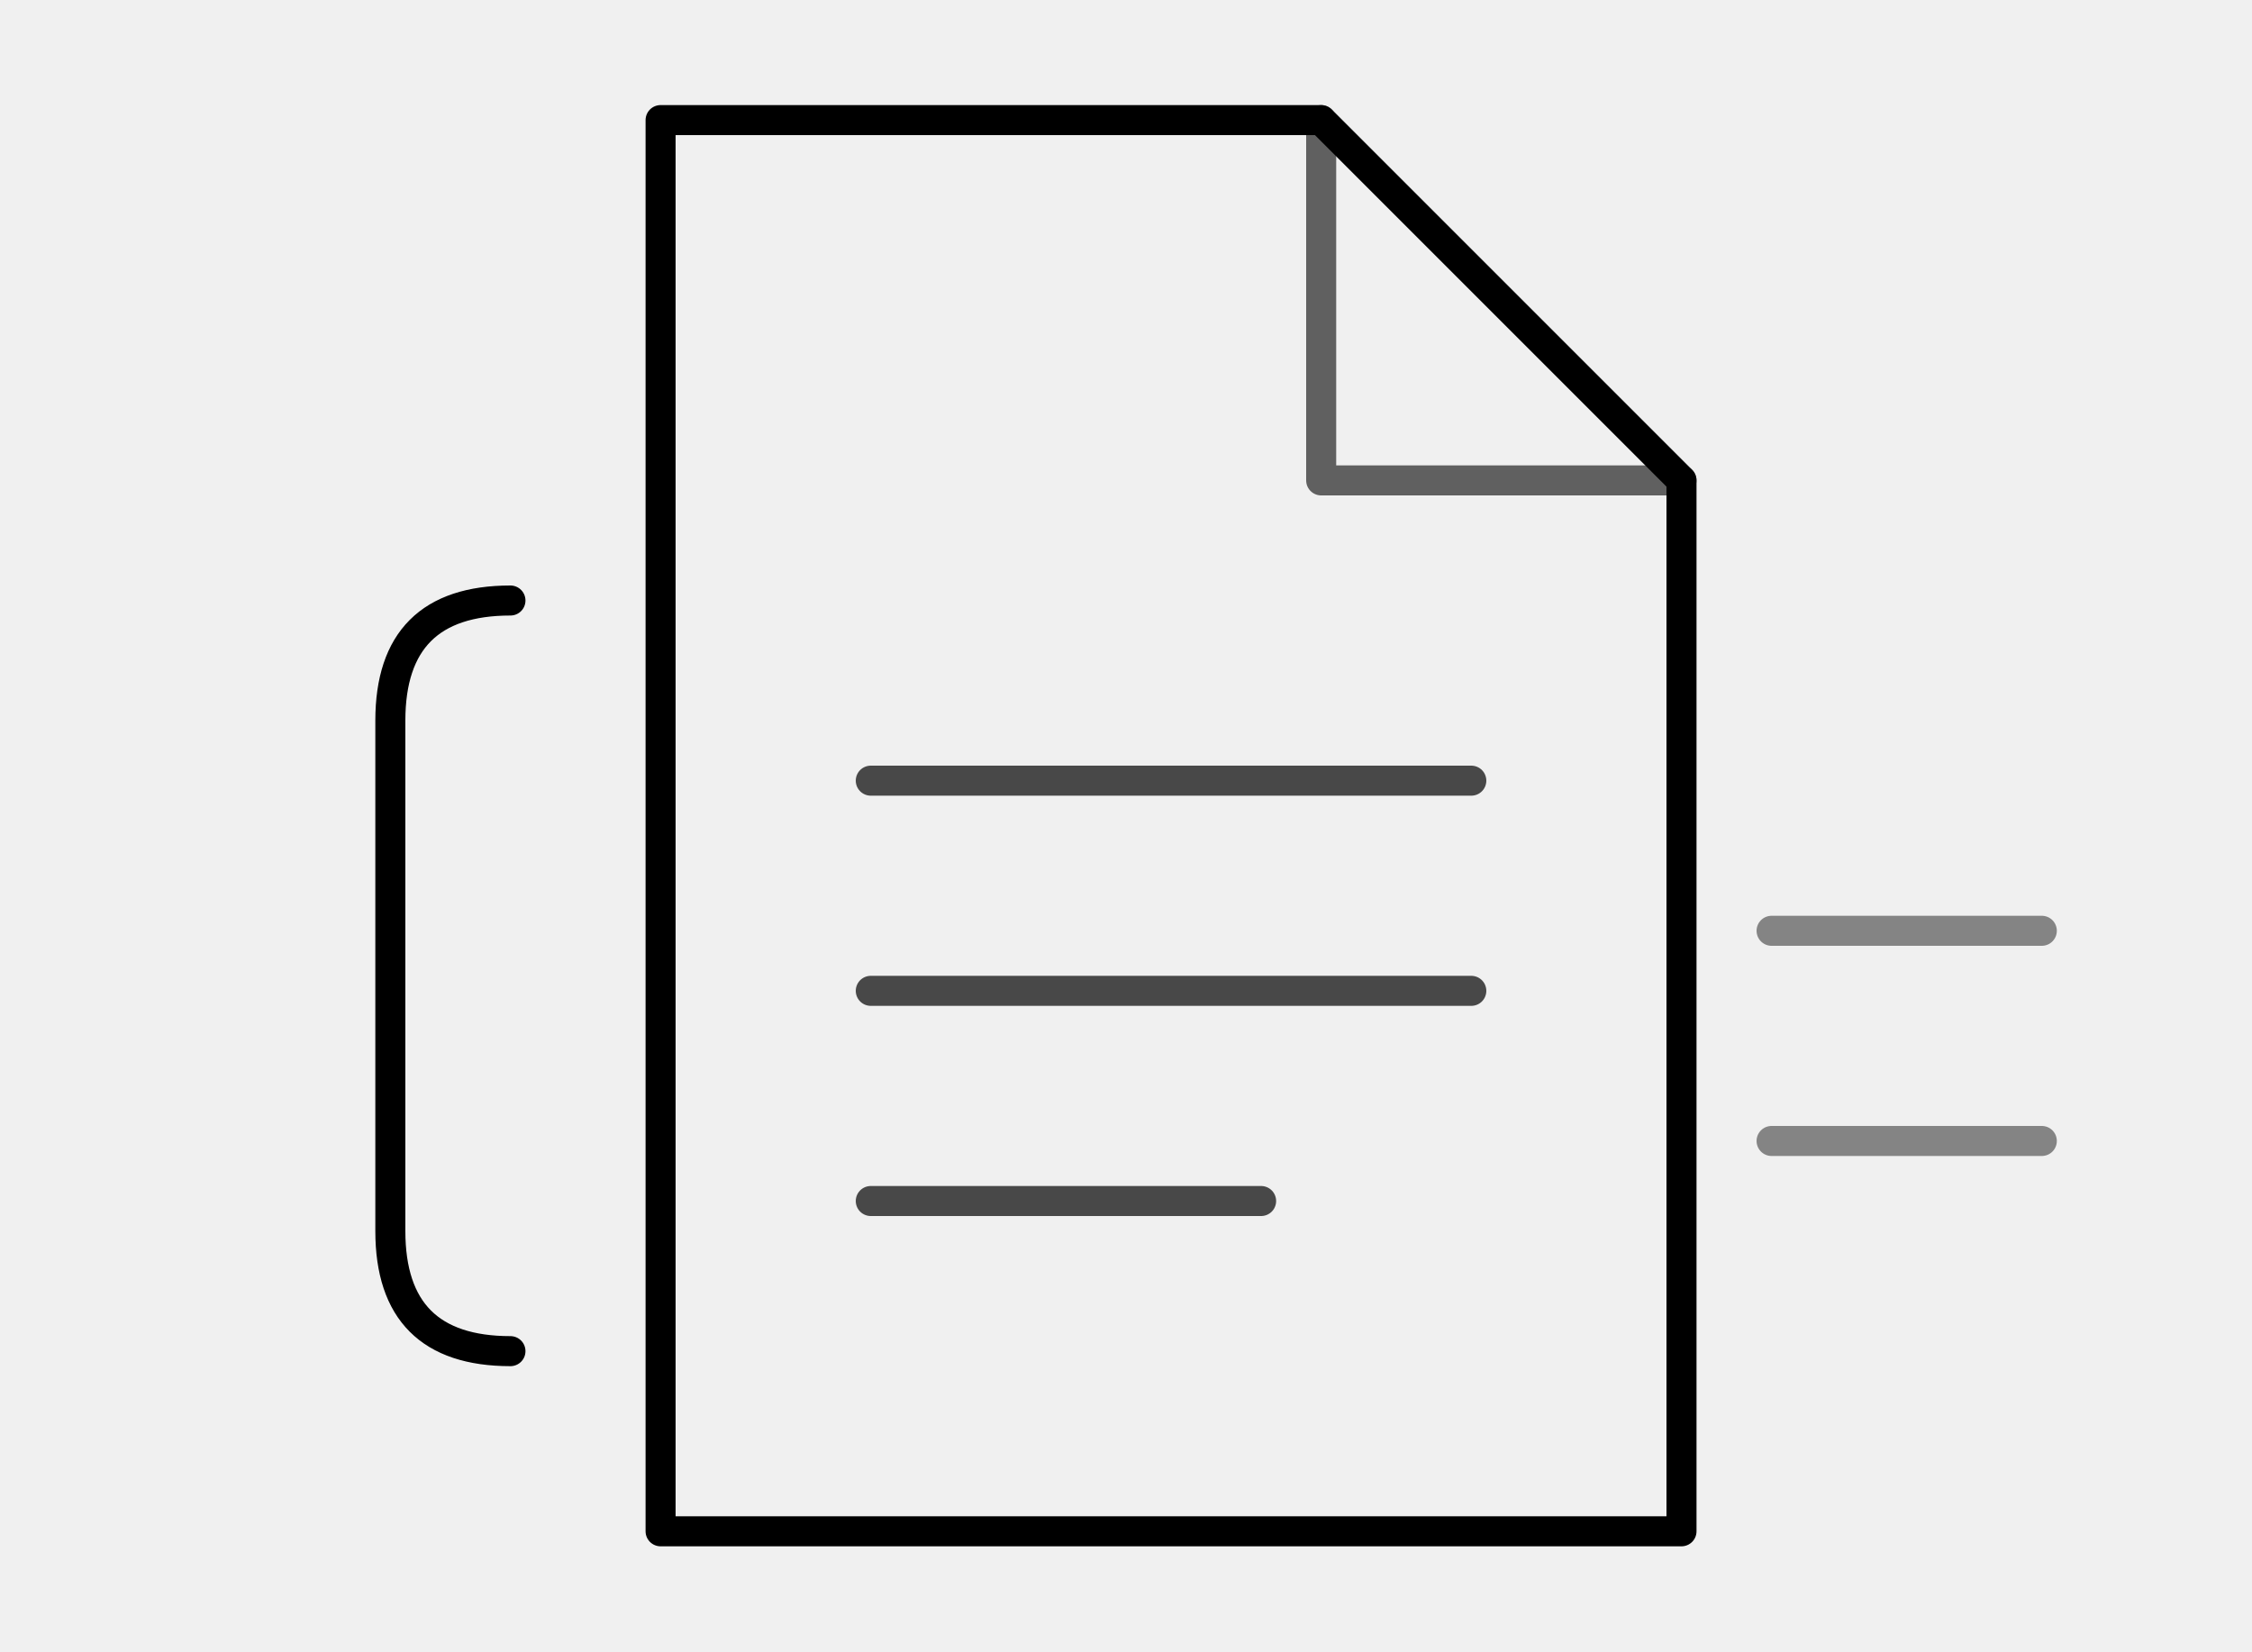
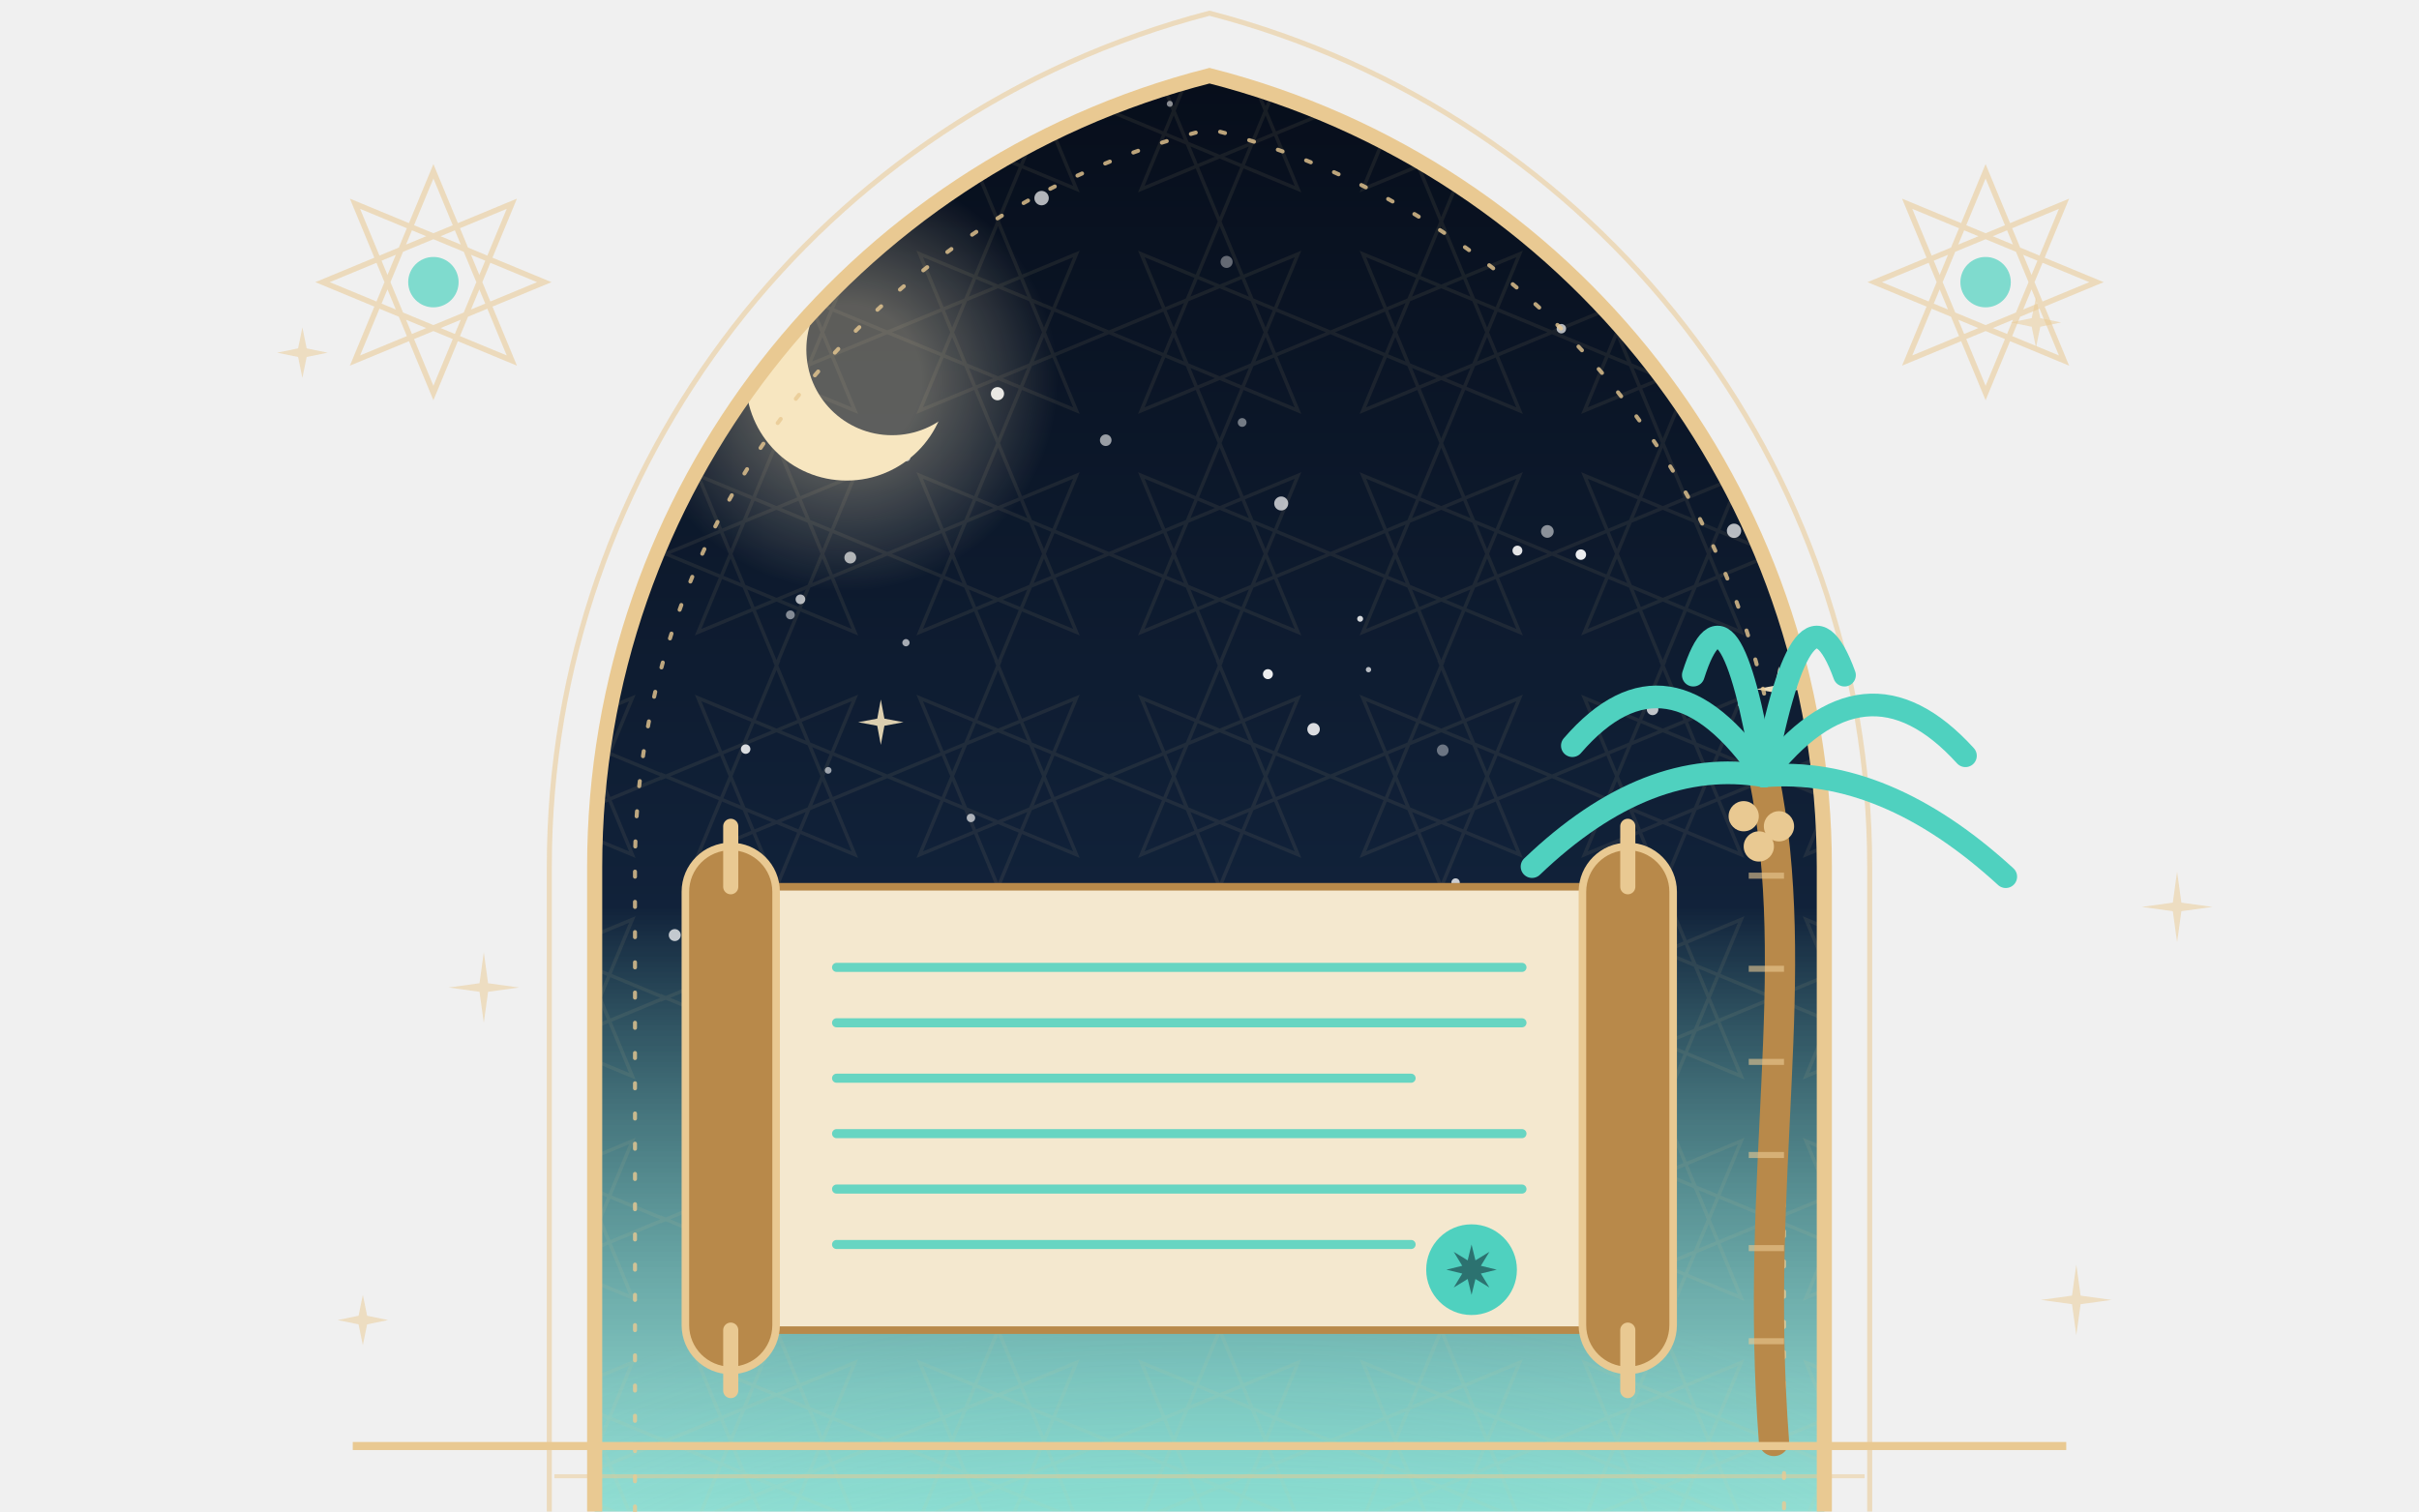
- <svg xmlns="http://www.w3.org/2000/svg" viewBox="0 0 150 110" fill="none" stroke="currentColor" stroke-width="2" stroke-linecap="round" stroke-linejoin="round" aria-hidden="true">
-   <path d="M44 8h44l24 24v70H44Z" />
-   <path d="M88 8v24h24" opacity=".6" />
-   <path d="M58 52h40M58 66h40M58 80h26" opacity=".7" />
-   <path d="M34 40q-8 0-8 8v34q0 8 8 8" />
-   <path d="M118 62h18M118 76h18" opacity=".45" />
+ <svg xmlns="http://www.w3.org/2000/svg" viewBox="0 0 480 300" aria-hidden="true">
+   <defs>
+     <linearGradient id="sky" x1="0" y1="0" x2="0" y2="1">
+       <stop offset="0" stop-color="#060c18" />
+       <stop offset=".6" stop-color="#11223a" />
+       <stop offset="1" stop-color="#4fd1bf" stop-opacity=".55" />
+     </linearGradient>
+     <radialGradient id="glow" cx=".5" cy=".85" r=".55">
+       <stop offset="0" stop-color="#4fd1bf" stop-opacity=".5" />
+       <stop offset="1" stop-color="#4fd1bf" stop-opacity="0" />
+     </radialGradient>
+     <radialGradient id="glowSoft">
+       <stop offset="0" stop-color="#f7e6c0" stop-opacity=".22" />
+       <stop offset="1" stop-color="#f7e6c0" stop-opacity="0" />
+     </radialGradient>
+     <radialGradient id="lightGlow">
+       <stop offset="0" stop-color="#f7e6c0" stop-opacity=".55" />
+       <stop offset=".45" stop-color="#e9c992" stop-opacity=".18" />
+       <stop offset="1" stop-color="#e9c992" stop-opacity="0" />
+     </radialGradient>
+     <radialGradient id="lamp" cx=".5" cy=".55" r=".6">
+       <stop offset="0" stop-color="#fffbea" />
+       <stop offset=".5" stop-color="#f7e6c0" />
+       <stop offset="1" stop-color="#e9c992" stop-opacity=".6" />
+     </radialGradient>
+     <radialGradient id="moonHalo">
+       <stop offset=".35" stop-color="#f7e6c0" stop-opacity=".35" />
+       <stop offset="1" stop-color="#f7e6c0" stop-opacity="0" />
+     </radialGradient>
+     <pattern id="lat" width="44" height="44" patternUnits="userSpaceOnUse">
+       <path d="M22 0L37.56 37.56L0 22L37.56 6.44L22 44L6.44 6.44L44 22L6.44 37.56Z" fill="none" stroke="#e9c992" stroke-width=".7" />
+     </pattern>
+     <clipPath id="win">
+       <path d="M118 300L118 172A162 162 0 0 1 240 15.02A162 162 0 0 1 362 172L362 300Z" />
+     </clipPath>
+     <mask id="cres">
+       <rect width="480" height="300" fill="#fff" />
+       <circle cx="177" cy="69.38" r="17" fill="#000" />
+     </mask>
+   </defs>
+   <style>.g{stroke:#e9c992;stroke-width:2;stroke-linejoin:round}.t{fill:none;stroke:#e9c992;stroke-width:1.2}.gf{fill:#e9c992}.hl{fill:none;stroke:#4fd1bf;stroke-width:1.8;stroke-linecap:round;opacity:.85}</style>
+   <path d="M60 65L60.85 69.15L65 70L60.85 70.85L60 75L59.15 70.85L55 70L59.15 69.15Z" fill="#e9c992" opacity=".5" />
+   <path d="M96 189L96.85 195.15L103 196L96.85 196.85L96 203L95.15 196.85L89 196L95.15 195.15Z" fill="#e9c992" opacity=".5" />
+   <path d="M404 59L404.85 63.15L409 64L404.85 64.85L404 69L403.15 64.85L399 64L403.15 63.15Z" fill="#e9c992" opacity=".5" />
+   <path d="M432 173L432.85 179.15L439 180L432.85 180.85L432 187L431.15 180.85L425 180L431.15 179.15Z" fill="#e9c992" opacity=".5" />
+   <path d="M72 257L72.85 261.15L77 262L72.85 262.85L72 267L71.15 262.85L67 262L71.15 261.15Z" fill="#e9c992" opacity=".5" />
+   <path d="M412 251L412.85 257.15L419 258L412.85 258.85L412 265L411.15 258.85L405 258L411.15 257.15Z" fill="#e9c992" opacity=".5" />
+   <path d="M86 34L101.56 71.56L64 56L101.56 40.44L86 78L70.44 40.44L108 56L70.44 71.56Z" fill="none" stroke="#e9c992" stroke-width="1.1" opacity=".55" />
+   <circle cx="86" cy="56" r="5" fill="#4fd1bf" opacity=".7" />
+   <path d="M394 34L409.56 71.56L372 56L409.56 40.44L394 78L378.44 40.44L416 56L378.44 71.56Z" fill="none" stroke="#e9c992" stroke-width="1.1" opacity=".55" />
+   <circle cx="394" cy="56" r="5" fill="#4fd1bf" opacity=".7" />
+   <g clip-path="url(#win)">
+     <rect width="480" height="300" fill="url(#sky)" />
+     <rect width="480" height="300" fill="url(#lat)" opacity=".08" />
+     <circle cx="156.83" cy="122.04" r="0.88" fill="#fff" opacity="0.49" />
+     <circle cx="254.23" cy="99.93" r="1.39" fill="#fff" opacity="0.7" />
+     <circle cx="309.82" cy="65.24" r="0.94" fill="#fff" opacity="0.69" />
+     <circle cx="232.12" cy="20.61" r="0.6" fill="#fff" opacity="0.51" />
+     <circle cx="340.54" cy="51.86" r="0.87" fill="#fff" opacity="0.8" />
+     <circle cx="269.89" cy="122.82" r="0.59" fill="#fff" opacity="0.83" />
+     <circle cx="124.75" cy="84.9" r="1.24" fill="#fff" opacity="0.42" />
+     <circle cx="313.69" cy="110.08" r="1.04" fill="#fff" opacity="0.92" />
+     <circle cx="260.65" cy="144.74" r="1.24" fill="#fff" opacity="0.85" />
+     <circle cx="349.42" cy="37.55" r="1.43" fill="#fff" opacity="0.37" />
+     <circle cx="307.04" cy="105.48" r="1.26" fill="#fff" opacity="0.52" />
+     <circle cx="147.96" cy="148.68" r="0.94" fill="#fff" opacity="0.84" />
+     <circle cx="158.83" cy="118.95" r="0.96" fill="#fff" opacity="0.68" />
+     <circle cx="301.1" cy="109.28" r="0.98" fill="#fff" opacity="0.88" />
+     <circle cx="309.81" cy="201.88" r="1.39" fill="#fff" opacity="0.53" />
+     <path d="M352.95 132.28L353.66 136.07L357.45 136.78L353.66 137.49L352.95 141.28L352.24 137.49L348.45 136.78L352.24 136.07Z" fill="#f7e6c0" opacity="0.94" />
+     <circle cx="127.33" cy="73.55" r="0.6" fill="#fff" opacity="0.91" />
+     <circle cx="288.83" cy="175.17" r="0.84" fill="#fff" opacity="0.78" />
+     <circle cx="282.86" cy="24.26" r="1.39" fill="#fff" opacity="0.79" />
+     <circle cx="206.68" cy="39.32" r="1.43" fill="#fff" opacity="0.69" />
+     <circle cx="194.78" cy="184.12" r="0.6" fill="#fff" opacity="0.81" />
+     <circle cx="313.22" cy="21.14" r="0.8" fill="#fff" opacity="0.63" />
+     <circle cx="345.61" cy="139.85" r="0.71" fill="#fff" opacity="0.85" />
+     <circle cx="219.41" cy="87.37" r="1.15" fill="#fff" opacity="0.58" />
+     <circle cx="179.77" cy="127.56" r="0.72" fill="#fff" opacity="0.63" />
+     <circle cx="168.72" cy="110.67" r="1.17" fill="#fff" opacity="0.66" />
+     <circle cx="164.29" cy="189.28" r="1.08" fill="#fff" opacity="0.48" />
+     <circle cx="354.83" cy="180.44" r="0.84" fill="#fff" opacity="0.57" />
+     <circle cx="354.92" cy="39.81" r="1.14" fill="#fff" opacity="0.45" />
+     <circle cx="164.33" cy="152.9" r="0.67" fill="#fff" opacity="0.59" />
+     <circle cx="352.85" cy="171.43" r="1.21" fill="#fff" opacity="0.79" />
+     <circle cx="197.93" cy="78.14" r="1.31" fill="#fff" opacity="0.9" />
+     <circle cx="133.89" cy="185.59" r="1.19" fill="#fff" opacity="0.74" />
+     <circle cx="341.07" cy="57.7" r="0.55" fill="#fff" opacity="0.66" />
+     <circle cx="319.55" cy="189.39" r="0.99" fill="#fff" opacity="0.64" />
+     <circle cx="271.55" cy="132.91" r="0.53" fill="#fff" opacity="0.7" />
+     <circle cx="179.91" cy="90.83" r="0.73" fill="#fff" opacity="0.72" />
+     <circle cx="349.83" cy="145.73" r="1.27" fill="#fff" opacity="0.8" />
+     <circle cx="243.39" cy="51.98" r="1.2" fill="#fff" opacity="0.37" />
+     <circle cx="286.28" cy="148.92" r="1.16" fill="#fff" opacity="0.39" />
+     <circle cx="246.48" cy="83.85" r="0.87" fill="#fff" opacity="0.43" />
+     <circle cx="327.92" cy="140.79" r="1.15" fill="#fff" opacity="0.74" />
+     <path d="M174.78 138.84L175.49 142.63L179.28 143.34L175.49 144.05L174.78 147.84L174.07 144.05L170.28 143.34L174.07 142.63Z" fill="#f7e6c0" opacity="0.88" />
+     <circle cx="192.66" cy="162.34" r="0.84" fill="#fff" opacity="0.65" />
+     <circle cx="251.59" cy="133.8" r="0.99" fill="#fff" opacity="0.92" />
+     <circle cx="344.08" cy="105.35" r="1.42" fill="#fff" opacity="0.71" />
+     <circle cx="168" cy="75.38" r="42" fill="url(#moonHalo)" />
+     <circle cx="168" cy="75.38" r="20" fill="#f7e6c0" mask="url(#cres)" />
+     <ellipse cx="240" cy="300" rx="210" ry="120" fill="url(#glow)" />
+   </g>
+   <path d="M118 300L118 172A162 162 0 0 1 240 15.02A162 162 0 0 1 362 172L362 300" fill="none" stroke="#e9c992" stroke-width="3" />
+   <path d="M109 300L109 172A175 175 0 0 1 240 2.62A175 175 0 0 1 371 172L371 300" fill="none" stroke="#e9c992" stroke-width="1" opacity=".55" />
+   <path d="M126 300L126 172A151 151 0 0 1 240 25.6A151 151 0 0 1 354 172L354 300" fill="none" stroke="#e9c992" stroke-width=".8" stroke-dasharray="1 5" stroke-linecap="round" opacity=".8" />
+   <path d="M352 286C348 233.2 358 193.6 350 154" stroke="#b8894a" stroke-width="6" fill="none" stroke-linecap="round" />
+   <path d="M347 266.2h7" stroke="#e9c992" stroke-width="1.2" opacity=".6" />
+   <path d="M347 247.72h7" stroke="#e9c992" stroke-width="1.2" opacity=".6" />
+   <path d="M347 229.24h7" stroke="#e9c992" stroke-width="1.2" opacity=".6" />
+   <path d="M347 210.76h7" stroke="#e9c992" stroke-width="1.2" opacity=".6" />
+   <path d="M347 192.28h7" stroke="#e9c992" stroke-width="1.2" opacity=".6" />
+   <path d="M347 173.8h7" stroke="#e9c992" stroke-width="1.2" opacity=".6" />
+   <path d="M350 154Q327 150 304 172" stroke="#4fd1bf" stroke-width="4.5" fill="none" stroke-linecap="round" />
+   <path d="M350 154Q331 126 312 148" stroke="#4fd1bf" stroke-width="4.5" fill="none" stroke-linecap="round" />
+   <path d="M350 154Q343 112 336 134" stroke="#4fd1bf" stroke-width="4.5" fill="none" stroke-linecap="round" />
+   <path d="M350 154Q358 112 366 134" stroke="#4fd1bf" stroke-width="4.5" fill="none" stroke-linecap="round" />
+   <path d="M350 154Q370 128 390 150" stroke="#4fd1bf" stroke-width="4.5" fill="none" stroke-linecap="round" />
+   <path d="M350 154Q374 152 398 174" stroke="#4fd1bf" stroke-width="4.5" fill="none" stroke-linecap="round" />
+   <circle cx="346" cy="162" r="3" class="gf" />
+   <circle cx="353" cy="164" r="3" class="gf" />
+   <circle cx="349" cy="168" r="3" class="gf" />
+   <rect x="150" y="176" width="168" height="88" fill="#f4e8cf" />
+   <path d="M150 176H318M150 264H318" stroke="#b8894a" stroke-width="1.5" />
+   <path d="M166 192H302" class="hl" />
+   <path d="M166 203H302" class="hl" />
+   <path d="M166 214H280" class="hl" />
+   <path d="M166 225H302" class="hl" />
+   <path d="M166 236H302" class="hl" />
+   <path d="M166 247H280" class="hl" />
+   <rect x="136" y="168" width="18" height="104" rx="9" fill="#b8894a" stroke="#e9c992" stroke-width="1.5" />
+   <rect x="314" y="168" width="18" height="104" rx="9" fill="#b8894a" stroke="#e9c992" stroke-width="1.5" />
+   <path d="M145 164V176M145 264V276M323 164V176M323 264V276" stroke="#e9c992" stroke-width="3" stroke-linecap="round" />
+   <circle cx="292" cy="252" r="9" fill="#4fd1bf" />
+   <path d="M292 247L292.77 250.15L295.54 248.46L293.85 251.23L297 252L293.85 252.77L295.54 255.54L292.77 253.85L292 257L291.23 253.85L288.46 255.54L290.15 252.77L287 252L290.15 251.23L288.46 248.46L291.23 250.15Z" fill="#0a1322" opacity=".5" />
+   <path d="M70 287H410" stroke="#e9c992" stroke-width="1.6" />
+   <path d="M110 293H370" stroke="#e9c992" stroke-width=".8" opacity=".5" />
</svg>
